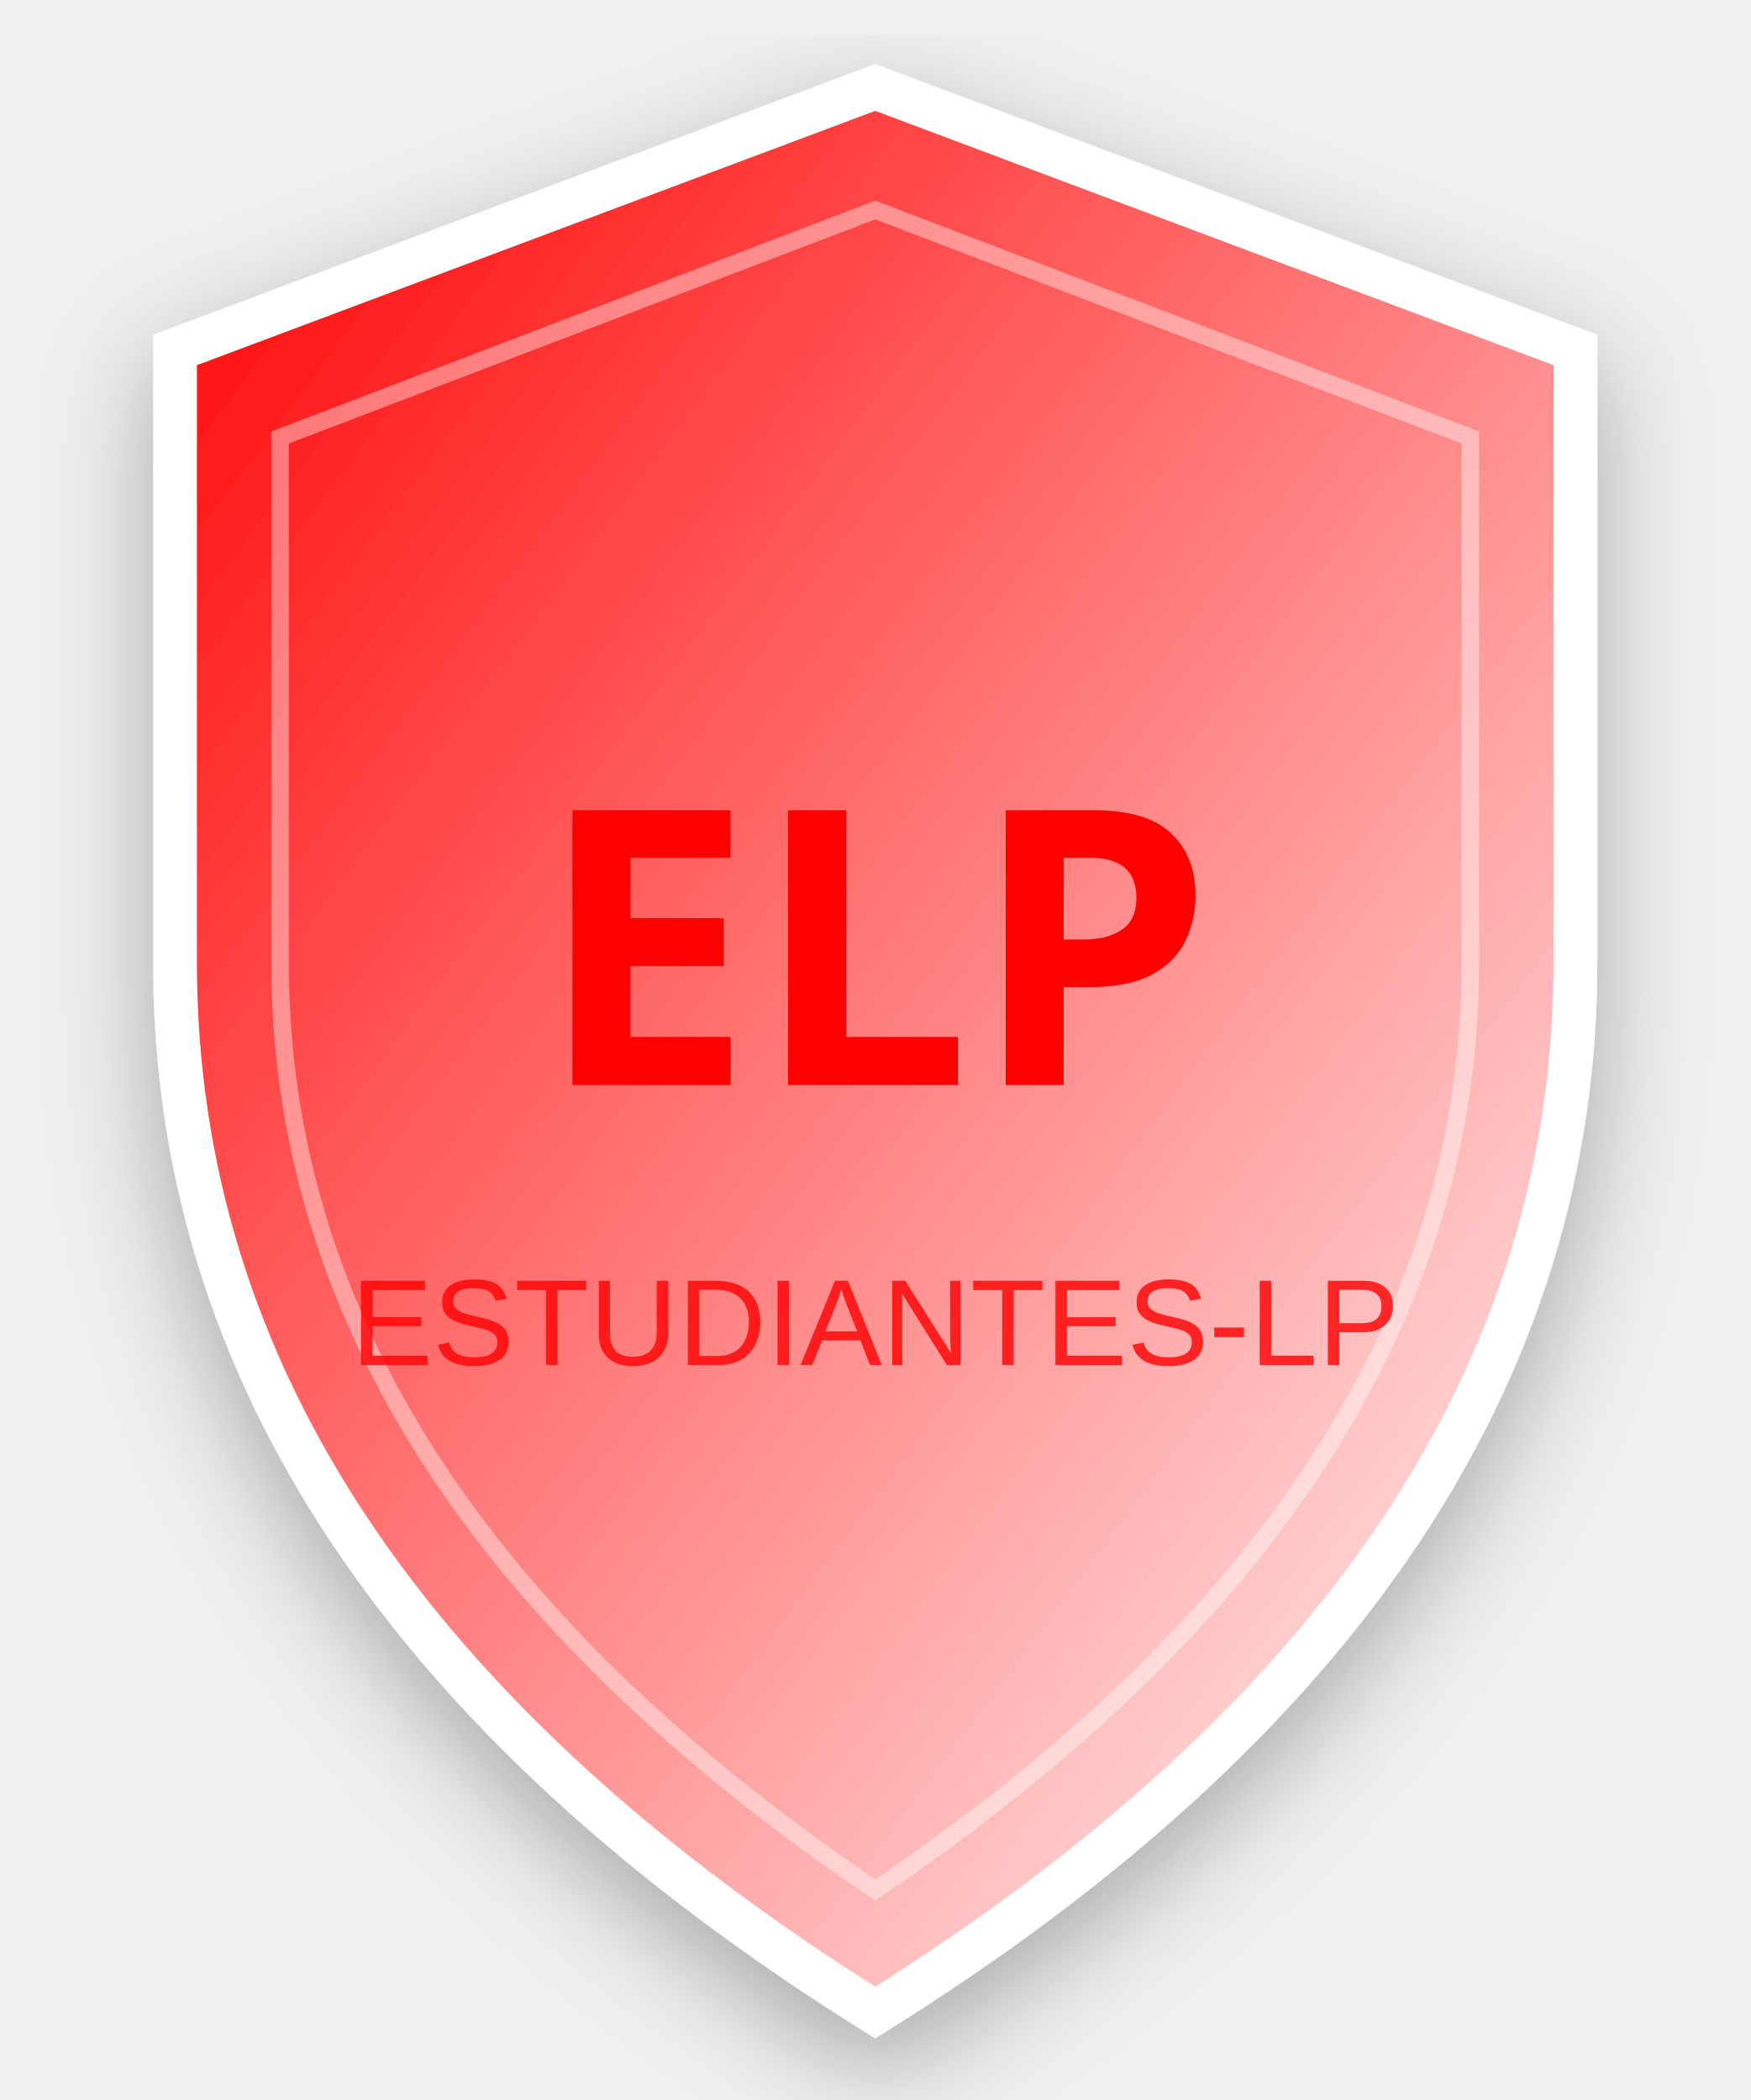
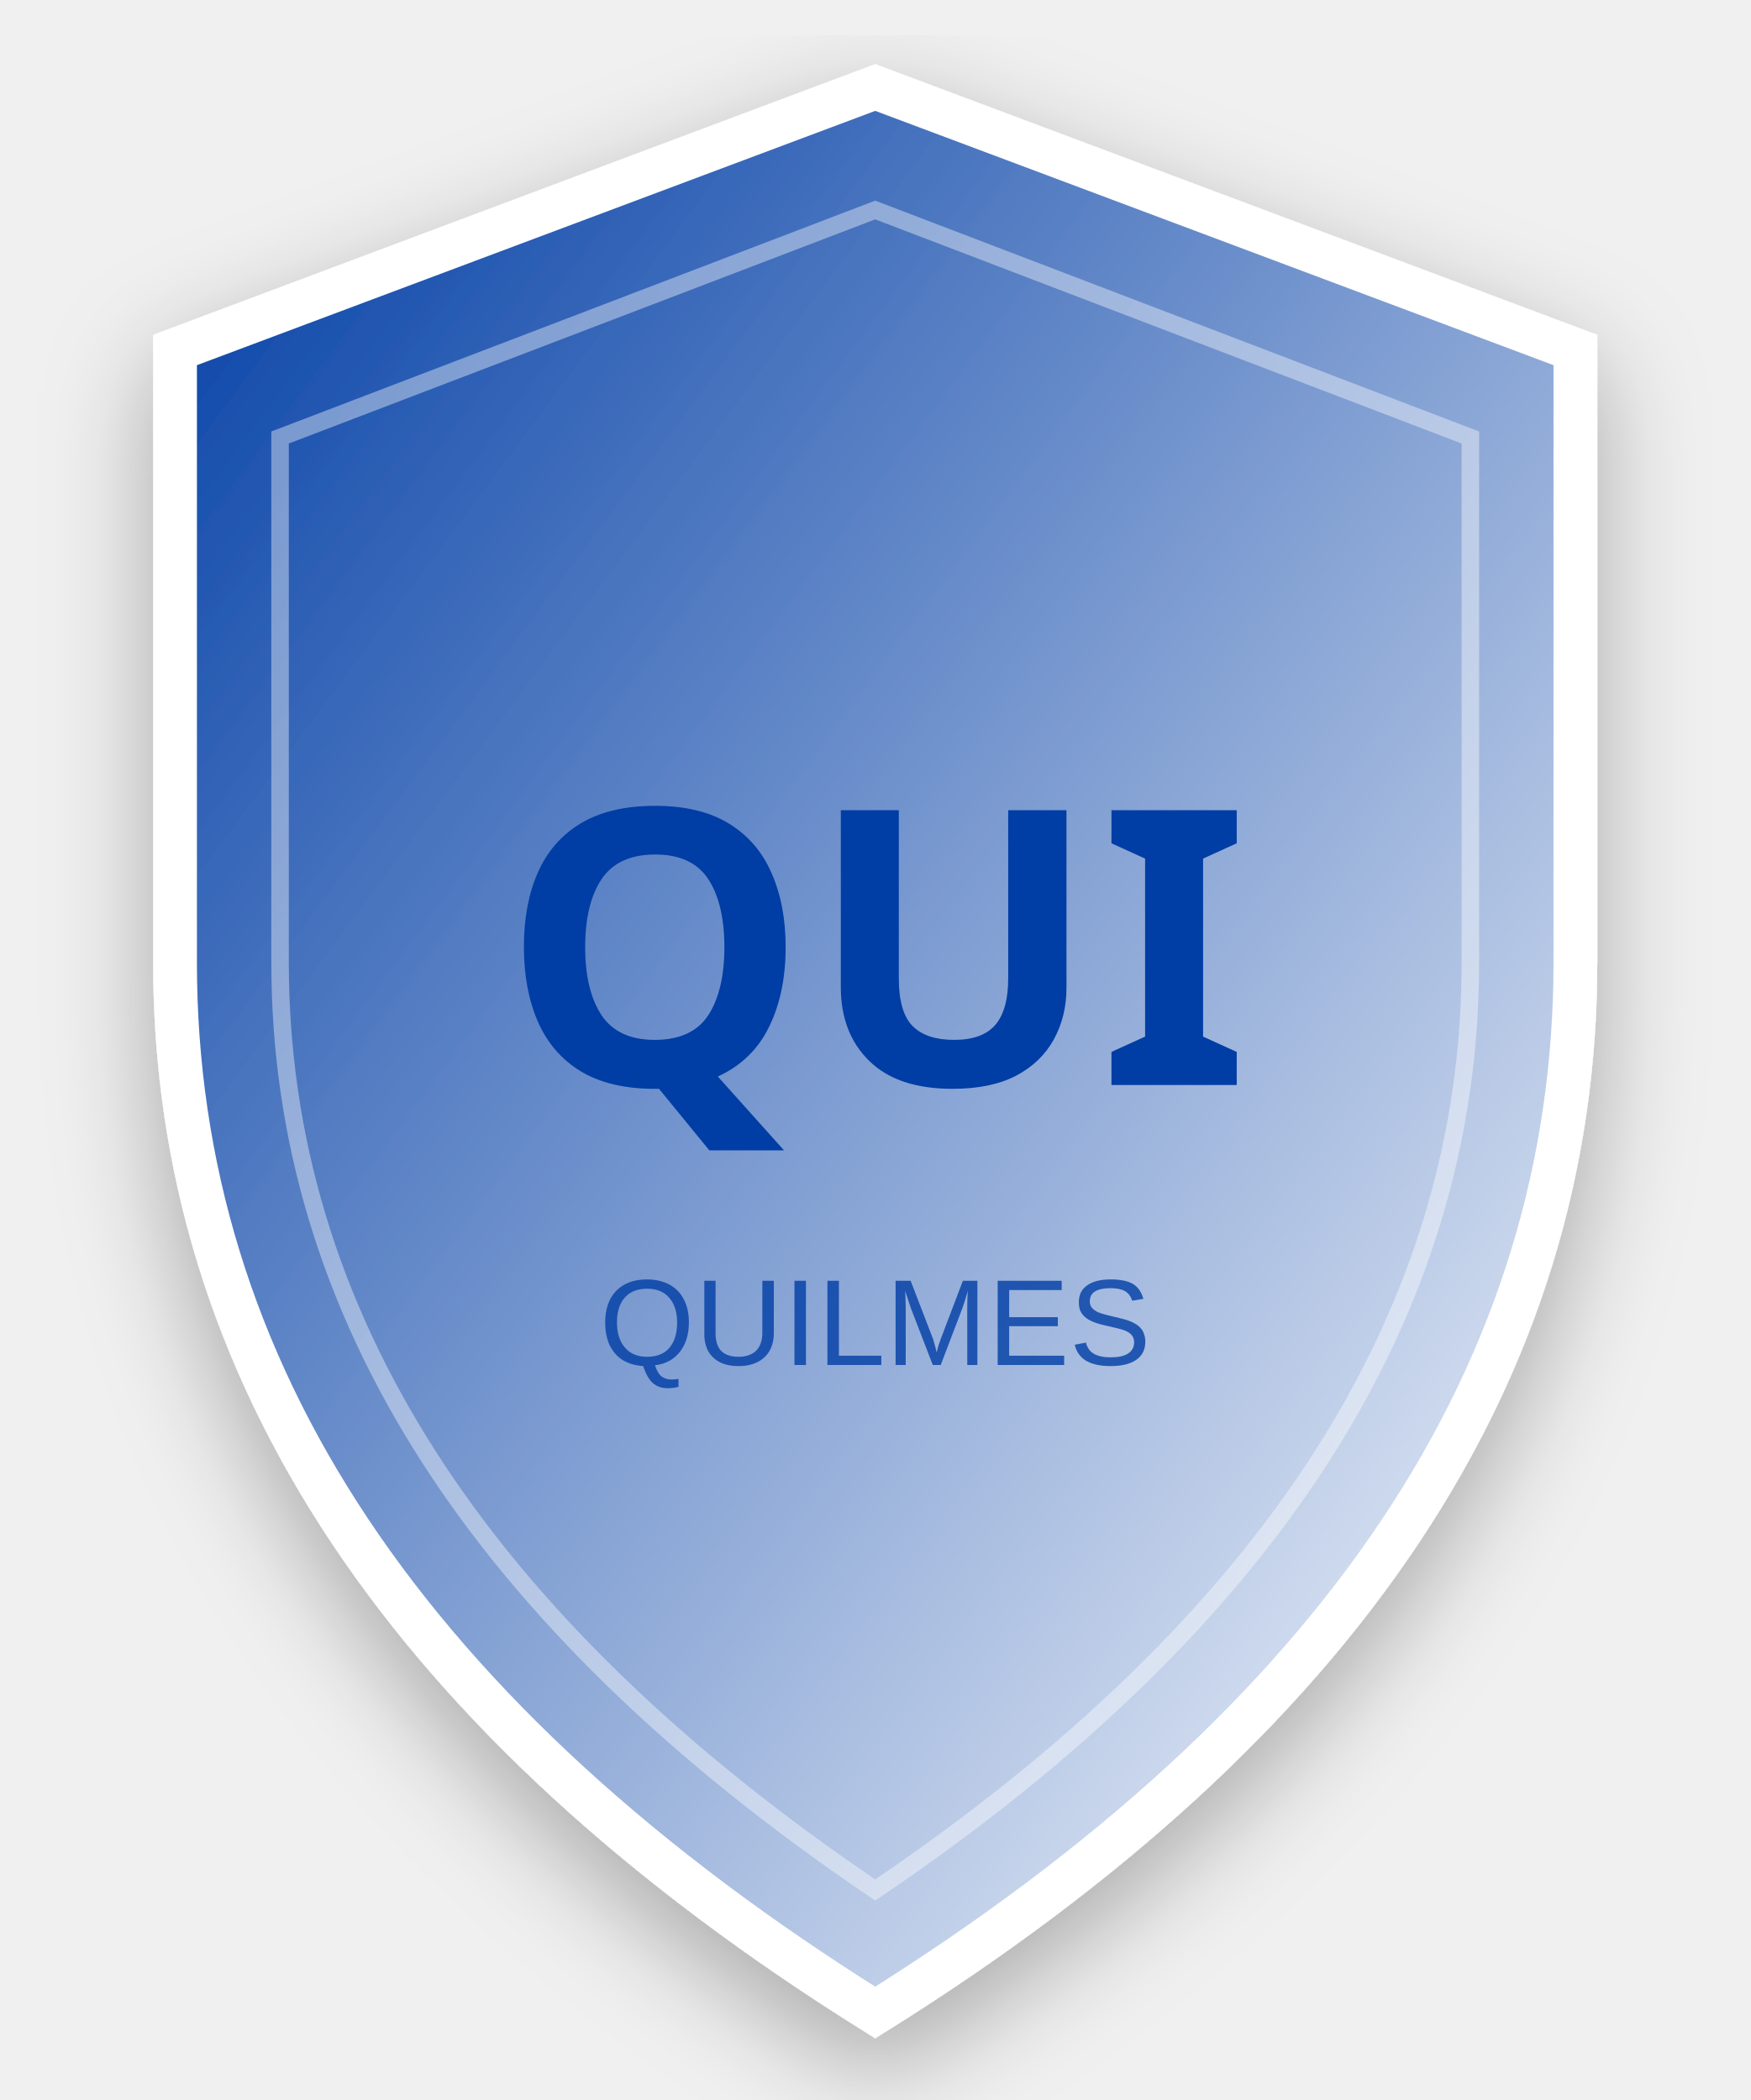
<svg xmlns="http://www.w3.org/2000/svg" viewBox="0 0 100 120" width="100" height="120">
  <defs>
-     <linearGradient id="bg_estudiantes-lp" x1="0%" y1="0%" x2="100%" y2="100%">
-       <stop offset="0%" style="stop-color:#FF0000;stop-opacity:1" />
+     <linearGradient id="bg_quilmes" x1="0%" y1="0%" x2="100%" y2="100%">
+       <stop offset="0%" style="stop-color:#003DA5;stop-opacity:1" />
      <stop offset="100%" style="stop-color:#FFFFFF;stop-opacity:1" />
    </linearGradient>
-     <filter id="shadow_estudiantes-lp">
+     <filter id="shadow_quilmes">
      <feDropShadow dx="0" dy="2" stdDeviation="3" flood-color="#000" flood-opacity="0.3" />
    </filter>
  </defs>
-   <path d="M50 5 L90 20 L90 55 Q90 90 50 115 Q10 90 10 55 L10 20 Z" fill="url(#bg_estudiantes-lp)" stroke="#FFFFFF" stroke-width="2.5" filter="url(#shadow_estudiantes-lp)" />
+   <path d="M50 5 L90 20 L90 55 Q90 90 50 115 Q10 90 10 55 L10 20 Z" fill="url(#bg_quilmes)" stroke="#FFFFFF" stroke-width="2.5" filter="url(#shadow_quilmes)" />
  <path d="M50 12 L84 25 L84 55 Q84 85 50 108 Q16 85 16 55 L16 25 Z" fill="none" stroke="#FFFFFF" stroke-width="1" opacity="0.4" />
-   <text x="50" y="62" text-anchor="middle" font-family="Arial Black, sans-serif" font-size="22" font-weight="900" fill="#FF0000">ELP</text>
-   <text x="50" y="78" text-anchor="middle" font-family="Arial, sans-serif" font-size="7" fill="#FF0000" opacity="0.8">ESTUDIANTES-LP</text>
+   <text x="50" y="62" text-anchor="middle" font-family="Arial Black, sans-serif" font-size="22" font-weight="900" fill="#003DA5">QUI</text>
+   <text x="50" y="78" text-anchor="middle" font-family="Arial, sans-serif" font-size="7" fill="#003DA5" opacity="0.8">QUILMES</text>
</svg>
